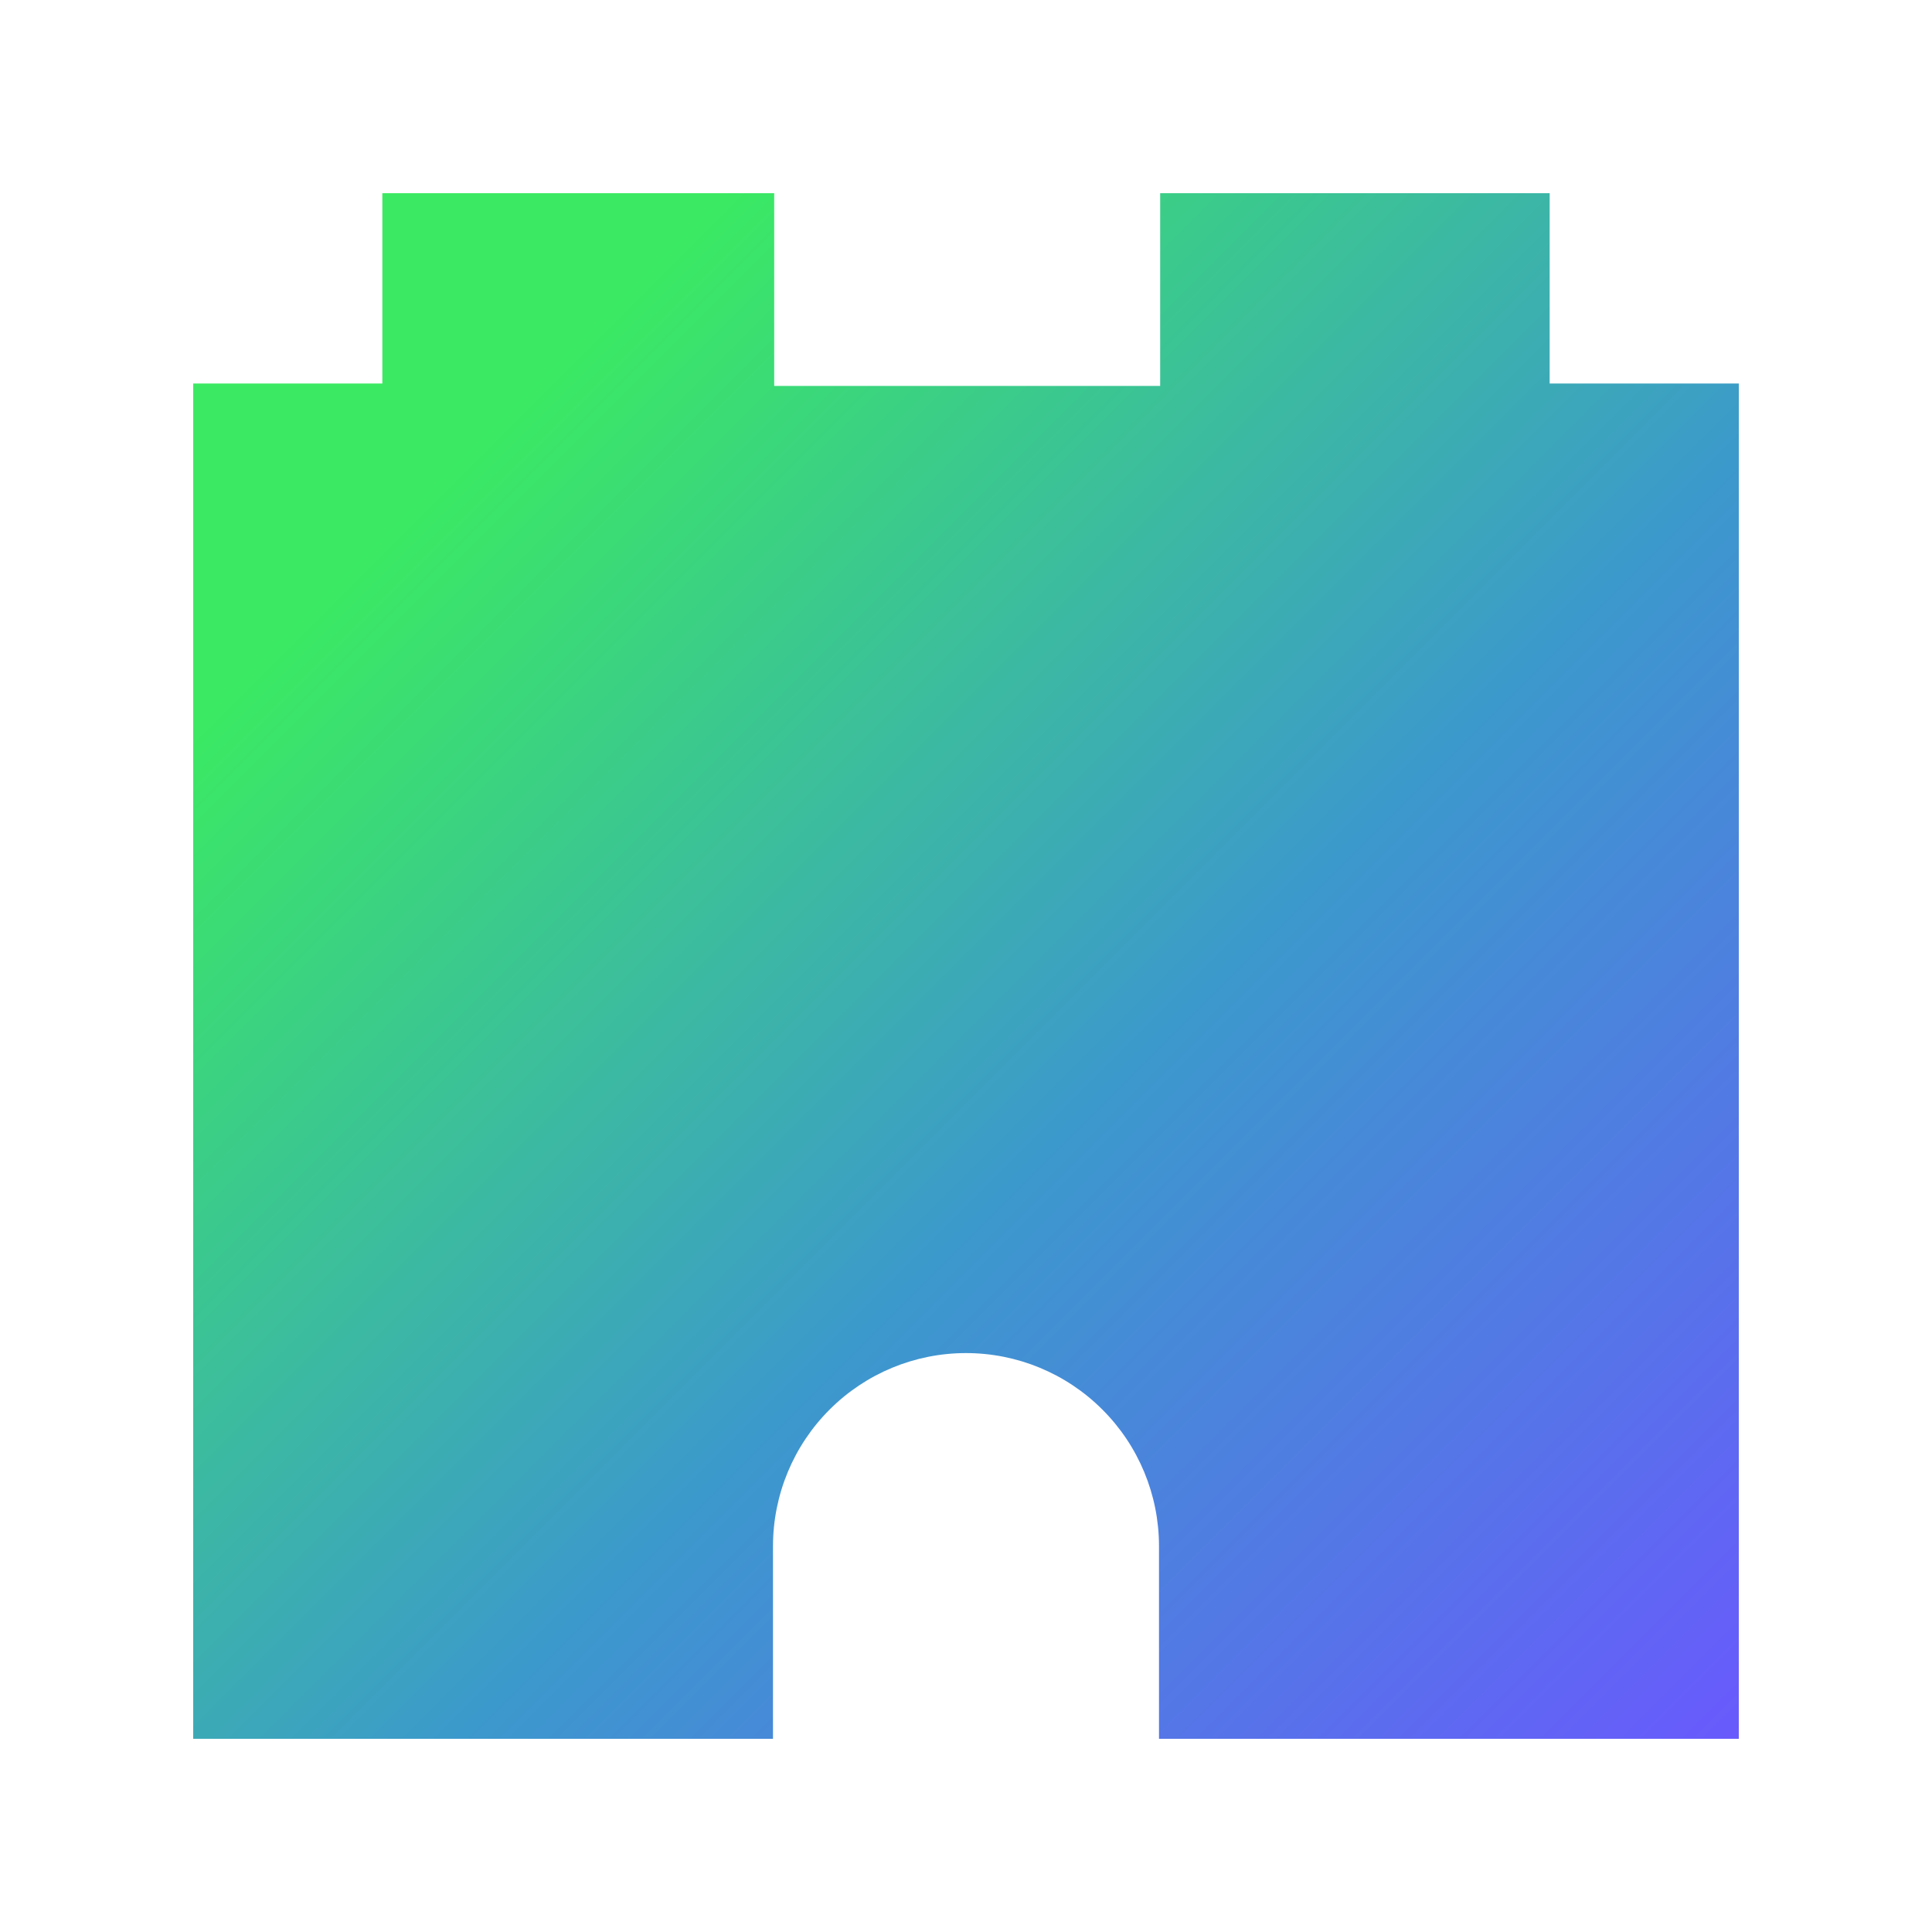
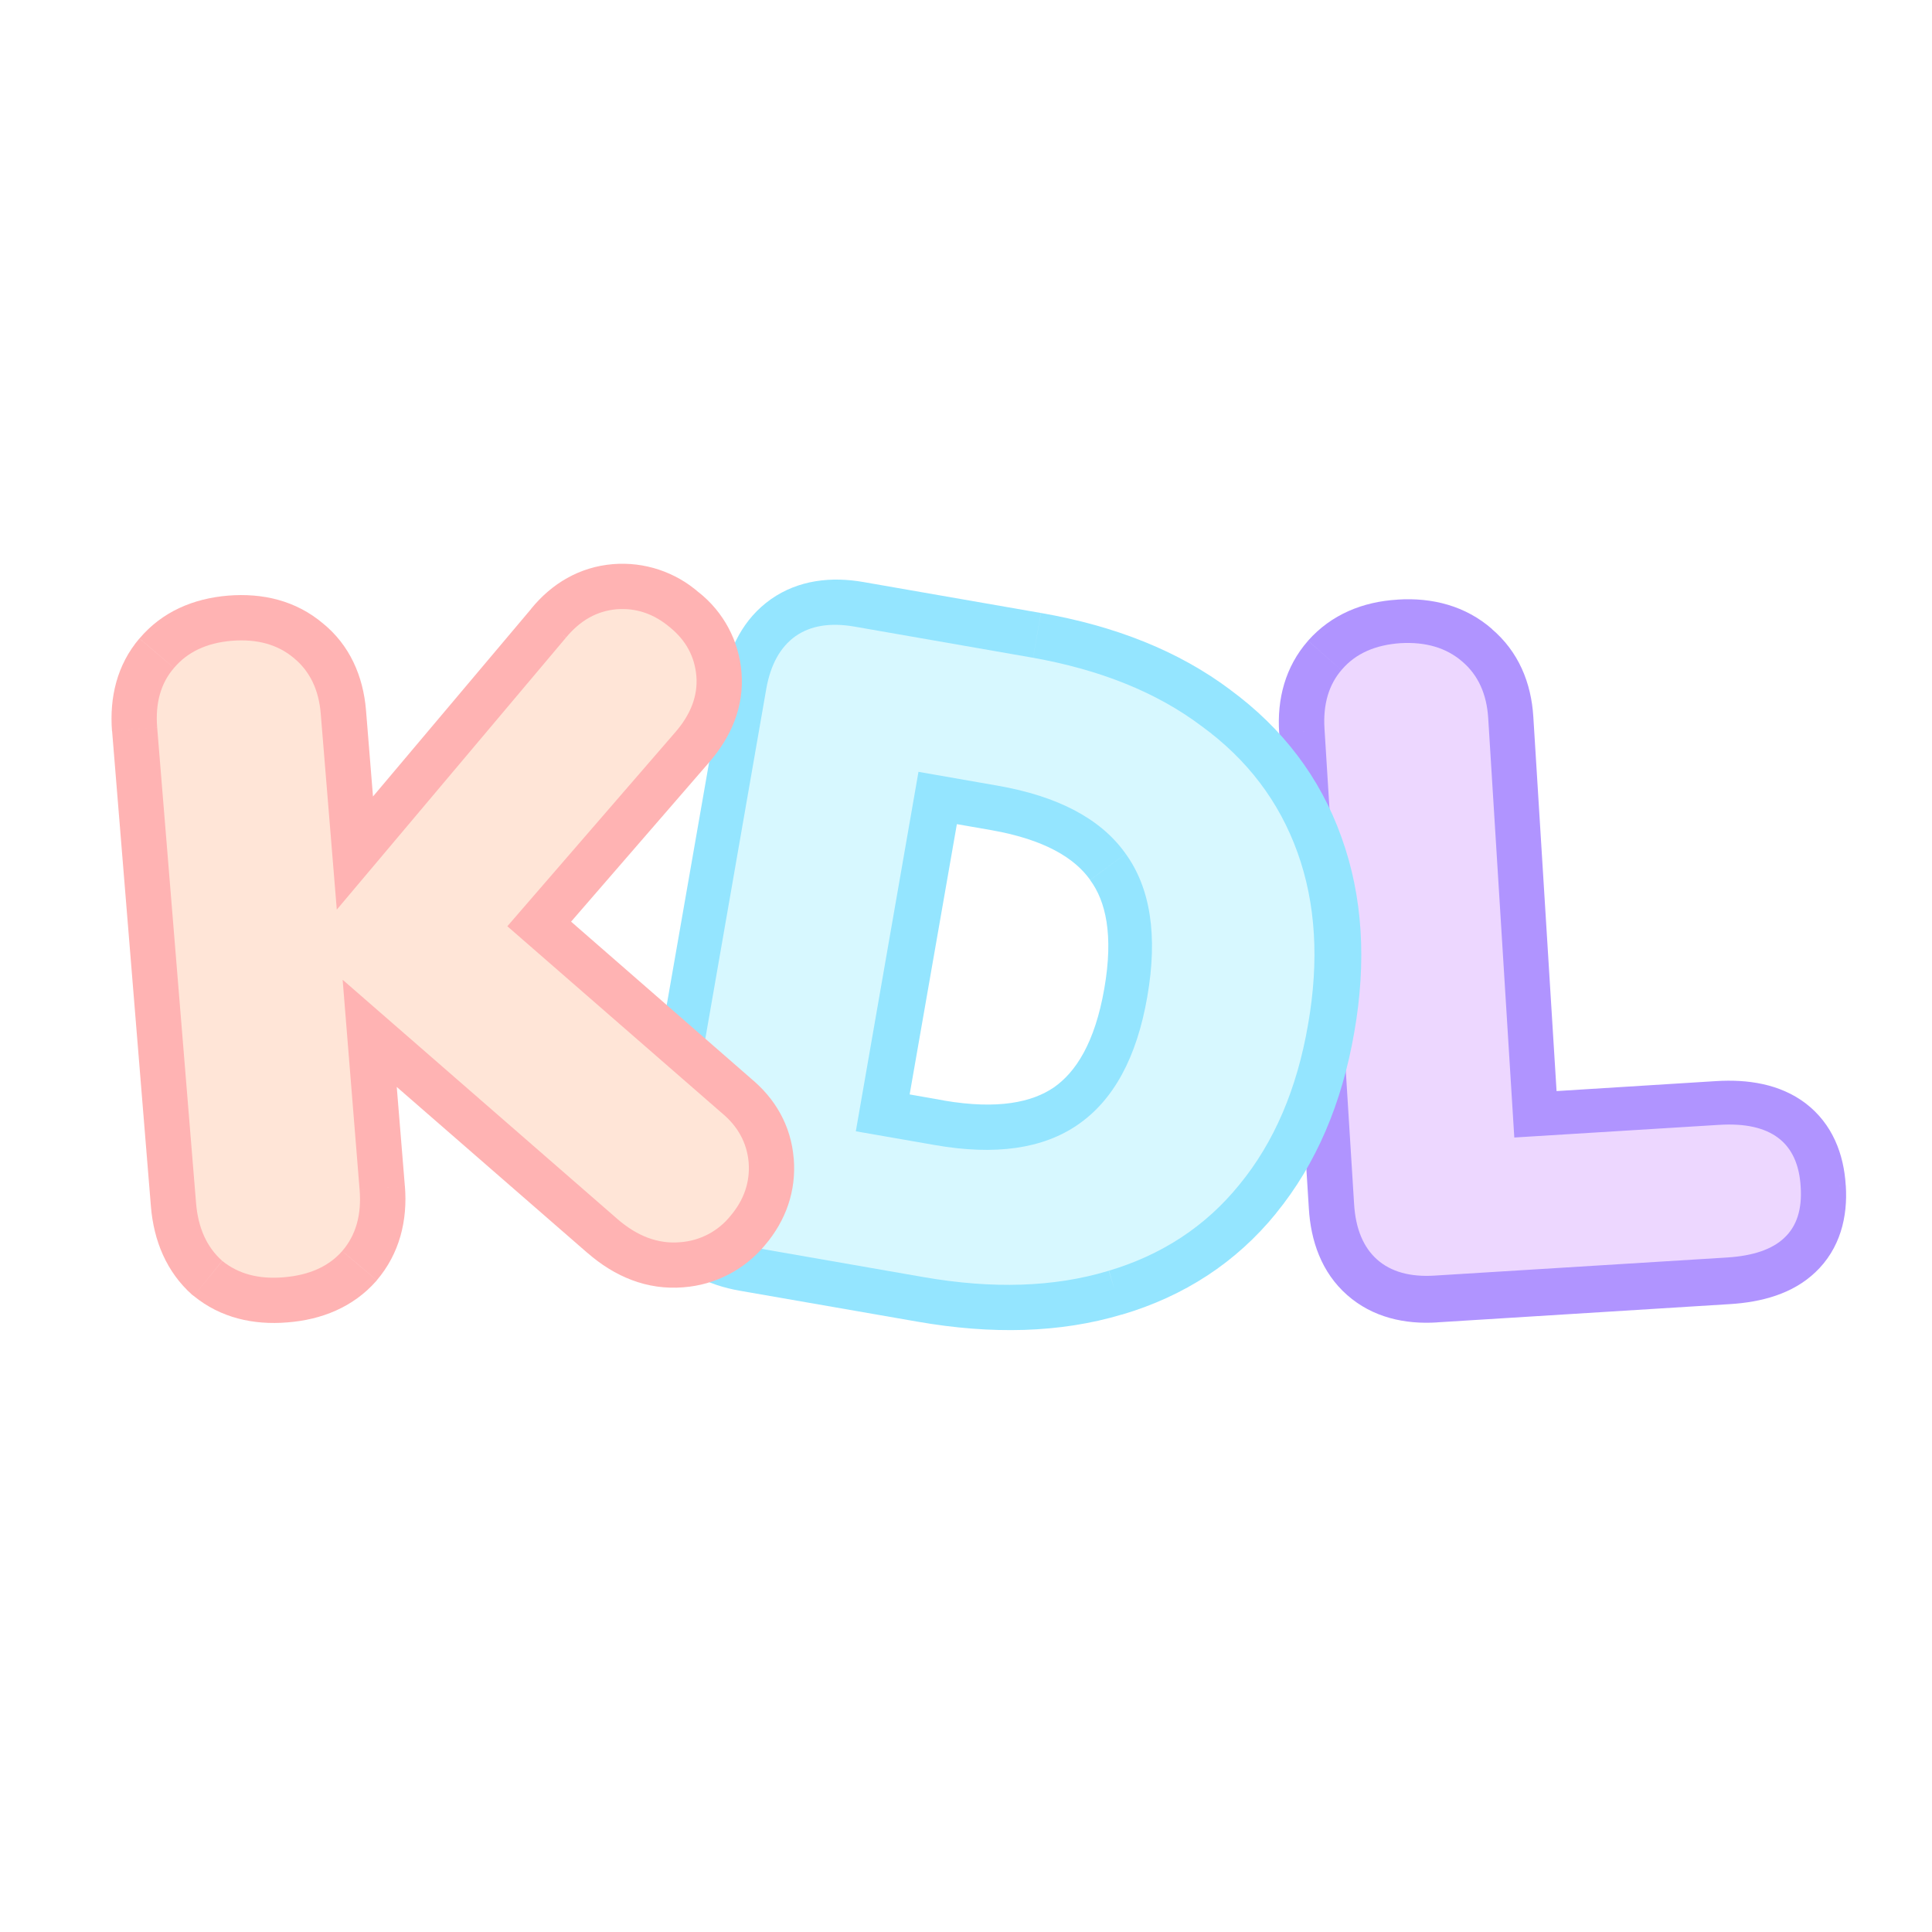
- <svg xmlns="http://www.w3.org/2000/svg" width="40" height="40" viewBox="0 0 40 40" fill="none">
-   <path d="M32.084 7.94V4H24.02V7.99H16.029V4H7.916V7.94H4V36H16.004V32.005C16.006 30.946 16.427 29.931 17.177 29.183C17.926 28.434 18.941 28.014 20 28.014C21.059 28.014 22.074 28.434 22.823 29.183C23.573 29.931 23.994 30.946 23.996 32.005V36H36V7.94H32.084Z" fill="url(#paint0_linear)" />
-   <defs>
-     <linearGradient id="paint0_linear" x1="2.942" y1="4.9" x2="37.777" y2="39.734" gradientUnits="userSpaceOnUse">
-       <stop offset="0.159" stop-color="#3BEA62" />
-       <stop offset="0.54" stop-color="#3C99CC" />
-       <stop offset="0.937" stop-color="#6B57FF" />
-     </linearGradient>
-   </defs>
+ <svg xmlns="http://www.w3.org/2000/svg" width="40" height="40" viewBox="0 0 40 40">
+   <path style="stroke:none;fill-rule:nonzero;fill:#b094ff;fill-opacity:1" d="M 27.785 13.887 L 27.082 13.266 L 27.785 13.887 Z M 30.273 13.73 L 29.653 14.434 L 29.66 14.441 L 29.668 14.445 L 30.273 13.73 Z M 31.352 23.582 L 30.414 23.641 L 30.473 24.578 L 31.41 24.52 L 31.352 23.582 Z M 36.937 25.66 L 36.301 24.973 L 36.285 24.988 L 36.937 25.66 Z M 29.641 25.508 C 29.301 25.528 29.18 25.449 29.133 25.406 L 27.891 26.812 C 28.418 27.277 29.086 27.422 29.754 27.379 L 29.641 25.508 Z M 29.133 25.406 C 29.09 25.367 28.988 25.254 28.969 24.898 L 27.098 25.016 C 27.137 25.687 27.359 26.344 27.891 26.812 L 29.133 25.406 Z M 28.969 24.898 L 28.355 15.055 L 26.485 15.172 L 27.098 25.016 L 28.969 24.898 Z M 28.355 15.055 C 28.335 14.742 28.41 14.598 28.488 14.508 L 27.082 13.266 C 26.609 13.805 26.437 14.473 26.484 15.172 L 28.355 15.055 Z M 28.488 14.508 C 28.582 14.402 28.734 14.305 29.051 14.285 L 28.934 12.415 C 28.219 12.457 27.566 12.719 27.082 13.265 L 28.488 14.508 Z M 29.051 14.285 C 29.387 14.262 29.555 14.344 29.652 14.434 L 30.895 13.027 C 30.344 12.543 29.652 12.367 28.934 12.414 L 29.051 14.285 Z M 29.668 14.445 C 29.766 14.527 29.855 14.66 29.875 14.961 L 31.746 14.844 C 31.703 14.133 31.438 13.488 30.879 13.016 L 29.668 14.445 Z M 29.875 14.961 L 30.415 23.641 L 32.285 23.523 L 31.746 14.843 L 29.875 14.961 Z M 31.41 24.52 L 35.648 24.254 L 35.531 22.383 L 31.293 22.648 L 31.41 24.52 Z M 35.648 24.254 C 36.07 24.227 36.218 24.313 36.25 24.336 C 36.25 24.34 36.328 24.383 36.344 24.66 L 38.214 24.543 C 38.176 23.898 37.941 23.27 37.383 22.843 C 36.848 22.438 36.18 22.343 35.531 22.383 L 35.648 24.254 Z M 36.344 24.66 C 36.354 24.75 36.347 24.842 36.324 24.93 C 36.313 24.96 36.304 24.969 36.301 24.973 L 37.578 26.348 C 38.102 25.855 38.258 25.191 38.215 24.543 L 36.344 24.66 Z M 36.285 24.988 C 36.273 25 36.145 25.102 35.703 25.128 L 35.82 27 C 36.46 26.96 37.117 26.793 37.594 26.332 L 36.285 24.988 Z M 35.703 25.128 L 29.641 25.508 L 29.754 27.378 L 35.82 27 L 35.703 25.128 Z M 35.703 25.128" />
+   <path style="stroke:none;fill-rule:nonzero;fill:#edd7ff;fill-opacity:1" d="M 29.7 26.41 C 29.195 26.441 28.8 26.332 28.512 26.078 C 28.227 25.824 28.066 25.441 28.035 24.926 L 27.422 15.082 C 27.391 14.578 27.512 14.168 27.789 13.855 C 28.074 13.527 28.477 13.352 28.996 13.316 C 29.523 13.286 29.949 13.414 30.277 13.699 C 30.602 13.977 30.781 14.367 30.812 14.871 L 31.352 23.551 L 35.594 23.289 C 36.66 23.223 37.227 23.649 37.281 24.57 C 37.313 25.035 37.199 25.39 36.941 25.629 C 36.695 25.863 36.305 26 35.761 26.035 L 29.7 26.41 Z M 29.7 26.41" />
+   <path style="stroke:none;fill-rule:nonzero;fill:#94e5ff;fill-opacity:1" d="M 24.91 15.035 L 24.348 15.785 L 24.352 15.789 L 24.359 15.793 L 24.91 15.035 Z M 25.691 24.527 L 24.969 23.934 L 24.965 23.934 L 24.965 23.938 L 25.691 24.527 Z M 22.961 26.317 L 22.699 25.418 L 22.695 25.418 L 22.691 25.422 L 22.961 26.317 Z M 22.348 23.285 L 22.878 24.059 L 22.348 23.285 Z M 23.328 17.665 L 22.566 18.211 L 22.57 18.215 L 22.57 18.219 L 23.328 17.665 Z M 19.047 15.98 L 19.207 15.055 L 18.285 14.895 L 18.125 15.82 L 19.047 15.98 Z M 17.75 23.422 L 16.824 23.262 L 16.664 24.184 L 17.59 24.344 L 17.75 23.422 Z M 15.64 24.875 C 15.305 24.82 15.207 24.711 15.168 24.66 L 13.637 25.738 C 14.039 26.313 14.657 26.609 15.317 26.723 L 15.64 24.875 Z M 15.168 24.66 C 15.133 24.61 15.066 24.477 15.125 24.145 L 13.277 23.825 C 13.164 24.485 13.23 25.165 13.637 25.738 L 15.168 24.66 Z M 15.125 24.145 L 16.825 14.41 L 14.977 14.09 L 13.277 23.824 L 15.125 24.145 Z M 16.825 14.41 C 16.883 14.078 16.988 13.977 17.039 13.941 L 15.961 12.406 C 15.387 12.812 15.09 13.426 14.977 14.09 L 16.825 14.41 Z M 17.039 13.941 C 17.089 13.906 17.223 13.84 17.555 13.898 L 17.879 12.051 C 17.215 11.934 16.535 12.004 15.961 12.406 L 17.039 13.941 Z M 17.555 13.898 L 21.23 14.539 L 21.55 12.691 L 17.879 12.051 L 17.555 13.898 Z M 21.23 14.539 C 22.54 14.766 23.562 15.191 24.348 15.785 L 25.477 14.285 C 24.402 13.477 23.082 12.957 21.551 12.691 L 21.23 14.539 Z M 24.36 15.793 C 25.156 16.375 25.7 17.098 26.012 17.965 L 27.773 17.332 C 27.332 16.094 26.551 15.074 25.465 14.277 L 24.36 15.793 Z M 26.012 17.965 C 26.324 18.84 26.398 19.855 26.192 21.051 L 28.039 21.371 C 28.293 19.921 28.219 18.566 27.773 17.332 L 26.012 17.965 Z M 26.192 21.051 C 25.98 22.258 25.562 23.203 24.969 23.934 L 26.418 25.121 C 27.254 24.098 27.785 22.836 28.039 21.371 L 26.192 21.051 Z M 24.965 23.937 C 24.391 24.645 23.645 25.141 22.699 25.418 L 23.227 27.218 C 24.52 26.836 25.594 26.137 26.422 25.118 L 24.965 23.937 Z M 22.691 25.422 C 21.758 25.699 20.637 25.75 19.316 25.516 L 18.992 27.363 C 20.532 27.633 21.953 27.598 23.23 27.215 L 22.691 25.422 Z M 19.316 25.516 L 15.641 24.875 L 15.316 26.723 L 18.992 27.363 L 19.316 25.516 Z M 19.226 24.629 C 20.609 24.871 21.879 24.746 22.879 24.059 L 21.816 22.516 C 21.367 22.82 20.664 22.976 19.546 22.786 L 19.226 24.629 Z M 22.879 24.059 C 23.899 23.355 24.465 22.195 24.711 20.793 L 22.863 20.469 C 22.668 21.589 22.273 22.199 21.816 22.516 L 22.879 24.059 Z M 24.711 20.793 C 24.953 19.391 24.816 18.109 24.086 17.109 L 22.57 18.22 C 22.89 18.653 23.059 19.349 22.863 20.47 L 24.711 20.793 Z M 24.09 17.117 C 23.383 16.129 22.23 15.582 20.848 15.344 L 20.523 17.187 C 21.637 17.383 22.25 17.77 22.566 18.211 L 24.09 17.117 Z M 20.848 15.344 L 19.207 15.054 L 18.887 16.902 L 20.523 17.187 L 20.848 15.344 Z M 18.125 15.82 L 16.825 23.262 L 18.672 23.582 L 19.972 16.141 L 18.125 15.82 Z M 17.59 24.344 L 19.227 24.629 L 19.547 22.785 L 17.91 22.496 L 17.59 24.344 Z M 17.59 24.344" />
+   <path style="stroke:none;fill-rule:nonzero;fill:#d7f8ff;fill-opacity:1" d="M 15.445 25.8 C 14.949 25.715 14.59 25.512 14.371 25.2 C 14.152 24.887 14.082 24.48 14.171 23.984 L 15.867 14.25 C 15.957 13.754 16.157 13.395 16.469 13.172 C 16.781 12.953 17.187 12.887 17.684 12.972 L 21.359 13.613 C 22.777 13.863 23.953 14.336 24.879 15.035 C 25.824 15.723 26.484 16.594 26.863 17.648 C 27.243 18.703 27.313 19.891 27.082 21.211 C 26.852 22.547 26.379 23.652 25.66 24.527 C 24.96 25.391 24.05 25.988 22.93 26.317 C 21.824 26.648 20.555 26.691 19.121 26.441 L 15.445 25.8 Z M 19.355 23.707 C 20.605 23.926 21.594 23.785 22.316 23.285 C 23.055 22.777 23.536 21.895 23.754 20.633 C 23.973 19.371 23.82 18.379 23.297 17.664 C 22.785 16.949 21.902 16.484 20.652 16.266 L 19.016 15.98 L 17.719 23.422 L 19.355 23.707 Z M 19.355 23.707" />
+   <path style="stroke:none;fill-rule:nonzero;fill:#ffb3b3;fill-opacity:1" d="M 14.934 23.035 L 14.316 23.742 L 14.328 23.754 L 14.34 23.762 L 14.934 23.035 Z M 15.125 25.172 L 14.41 24.562 L 15.125 25.172 Z M 12.777 25.234 L 13.395 24.527 L 12.777 25.234 Z M 7.094 20.285 L 7.707 19.578 L 5.969 18.066 L 6.156 20.363 L 7.094 20.285 Z M 7.086 25.902 L 7.789 26.523 L 7.797 26.516 L 7.801 26.508 L 7.086 25.902 Z M 4.602 26.105 L 3.98 26.809 L 4.012 26.832 L 4.602 26.105 Z M 3.602 13.828 L 2.887 13.218 L 3.602 13.828 Z M 6.086 13.625 L 5.476 14.34 L 5.484 14.344 L 5.492 14.352 L 6.086 13.625 Z M 6.973 18.832 L 6.039 18.91 L 6.223 21.176 L 7.69 19.437 L 6.973 18.832 Z M 11.719 13.199 L 12.438 13.805 L 12.441 13.801 L 12.445 13.793 L 11.719 13.199 Z M 13.871 12.989 L 13.266 13.703 L 13.273 13.707 L 13.277 13.715 L 13.871 12.989 Z M 13.977 15.164 L 13.27 14.547 L 13.27 14.551 L 13.266 14.551 L 13.977 15.164 Z M 10.504 19.176 L 9.793 18.559 L 9.183 19.266 L 9.887 19.879 L 10.504 19.176 Z M 14.34 23.762 C 14.508 23.898 14.555 24.016 14.563 24.141 L 16.433 23.988 C 16.379 23.305 16.047 22.734 15.527 22.313 L 14.34 23.762 Z M 14.563 24.141 C 14.574 24.281 14.543 24.406 14.41 24.562 L 15.84 25.777 C 16.27 25.27 16.488 24.66 16.434 23.988 L 14.563 24.141 Z M 14.41 24.562 C 14.281 24.715 14.16 24.773 14 24.785 L 14.152 26.652 C 14.81 26.602 15.42 26.286 15.84 25.777 L 14.41 24.562 Z M 14 24.785 C 13.852 24.797 13.66 24.758 13.395 24.527 L 12.16 25.937 C 12.723 26.43 13.395 26.715 14.152 26.652 L 14 24.785 Z M 13.395 24.527 L 7.707 19.578 L 6.477 20.992 L 12.164 25.942 L 13.395 24.527 Z M 6.156 20.363 L 6.512 24.707 L 8.382 24.555 L 8.027 20.211 L 6.156 20.363 Z M 6.512 24.707 C 6.539 25.023 6.465 25.187 6.375 25.297 L 7.801 26.507 C 8.273 25.953 8.441 25.27 8.383 24.555 L 6.512 24.707 Z M 6.387 25.281 C 6.301 25.379 6.145 25.484 5.797 25.511 L 5.949 27.379 C 6.656 27.324 7.309 27.066 7.789 26.523 L 6.387 25.281 Z M 5.797 25.511 C 5.469 25.539 5.301 25.465 5.195 25.379 L 4.012 26.832 C 4.566 27.285 5.246 27.437 5.949 27.379 L 5.797 25.511 Z M 5.223 25.402 C 5.121 25.312 5.02 25.16 4.996 24.832 L 3.125 24.984 C 3.184 25.688 3.445 26.332 3.98 26.809 L 5.223 25.402 Z M 4.996 24.832 L 4.191 14.984 L 2.321 15.137 L 3.125 24.984 L 4.996 24.832 Z M 4.191 14.984 C 4.164 14.672 4.238 14.524 4.313 14.434 L 2.886 13.219 C 2.421 13.766 2.265 14.441 2.319 15.137 L 4.191 14.984 Z M 4.313 14.434 C 4.406 14.328 4.555 14.227 4.871 14.199 L 4.72 12.332 C 4.005 12.391 3.356 12.664 2.888 13.219 L 4.313 14.434 Z M 4.871 14.199 C 5.207 14.172 5.375 14.25 5.477 14.339 L 6.69 12.91 C 6.128 12.434 5.437 12.273 4.718 12.332 L 4.871 14.199 Z M 5.492 14.352 C 5.59 14.43 5.684 14.559 5.707 14.859 L 7.578 14.707 C 7.52 14 7.242 13.355 6.676 12.898 L 5.492 14.352 Z M 5.707 14.859 L 6.039 18.91 L 7.906 18.758 L 7.578 14.707 L 5.707 14.859 Z M 7.691 19.438 L 12.438 13.805 L 11.004 12.598 L 6.258 18.227 L 7.691 19.438 Z M 12.445 13.793 C 12.602 13.605 12.727 13.559 12.844 13.551 L 12.688 11.68 C 11.996 11.738 11.422 12.082 10.996 12.605 L 12.445 13.793 Z M 12.844 13.551 C 12.98 13.539 13.105 13.571 13.266 13.703 L 14.476 12.273 C 13.985 11.84 13.339 11.626 12.687 11.68 L 12.844 13.551 Z M 13.277 13.715 C 13.422 13.832 13.473 13.938 13.484 14.075 L 15.352 13.922 C 15.301 13.269 14.979 12.668 14.465 12.262 L 13.277 13.715 Z M 13.484 14.075 C 13.492 14.172 13.469 14.32 13.27 14.547 L 14.68 15.785 C 15.133 15.265 15.41 14.637 15.352 13.922 L 13.484 14.075 Z M 13.266 14.551 L 9.793 18.559 L 11.211 19.789 L 14.684 15.781 L 13.266 14.551 Z M 9.886 19.879 L 14.316 23.742 L 15.551 22.332 L 11.121 18.469 L 9.886 19.879 Z M 9.886 19.879" />
+   <path style="stroke:none;fill-rule:nonzero;fill:#ffe5d7;fill-opacity:1" d="M 14.934 23.035 C 15.277 23.316 15.464 23.66 15.5 24.066 C 15.531 24.469 15.406 24.84 15.125 25.172 C 14.868 25.493 14.488 25.691 14.078 25.719 C 13.625 25.758 13.191 25.594 12.778 25.234 L 7.094 20.285 L 7.445 24.629 C 7.488 25.145 7.371 25.57 7.085 25.902 C 6.805 26.222 6.398 26.402 5.871 26.445 C 5.355 26.488 4.934 26.375 4.601 26.105 C 4.281 25.82 4.101 25.422 4.059 24.906 L 3.254 15.06 C 3.214 14.556 3.328 14.146 3.602 13.83 C 3.882 13.497 4.282 13.31 4.797 13.267 C 5.324 13.224 5.754 13.345 6.086 13.626 C 6.414 13.896 6.602 14.282 6.641 14.782 L 6.973 18.833 L 11.719 13.2 C 12.012 12.845 12.359 12.65 12.766 12.614 C 13.172 12.583 13.539 12.708 13.871 12.989 C 14.203 13.259 14.383 13.595 14.418 14.001 C 14.449 14.407 14.301 14.794 13.977 15.165 L 10.504 19.177 L 14.934 23.035 Z M 14.934 23.035" />
</svg>
